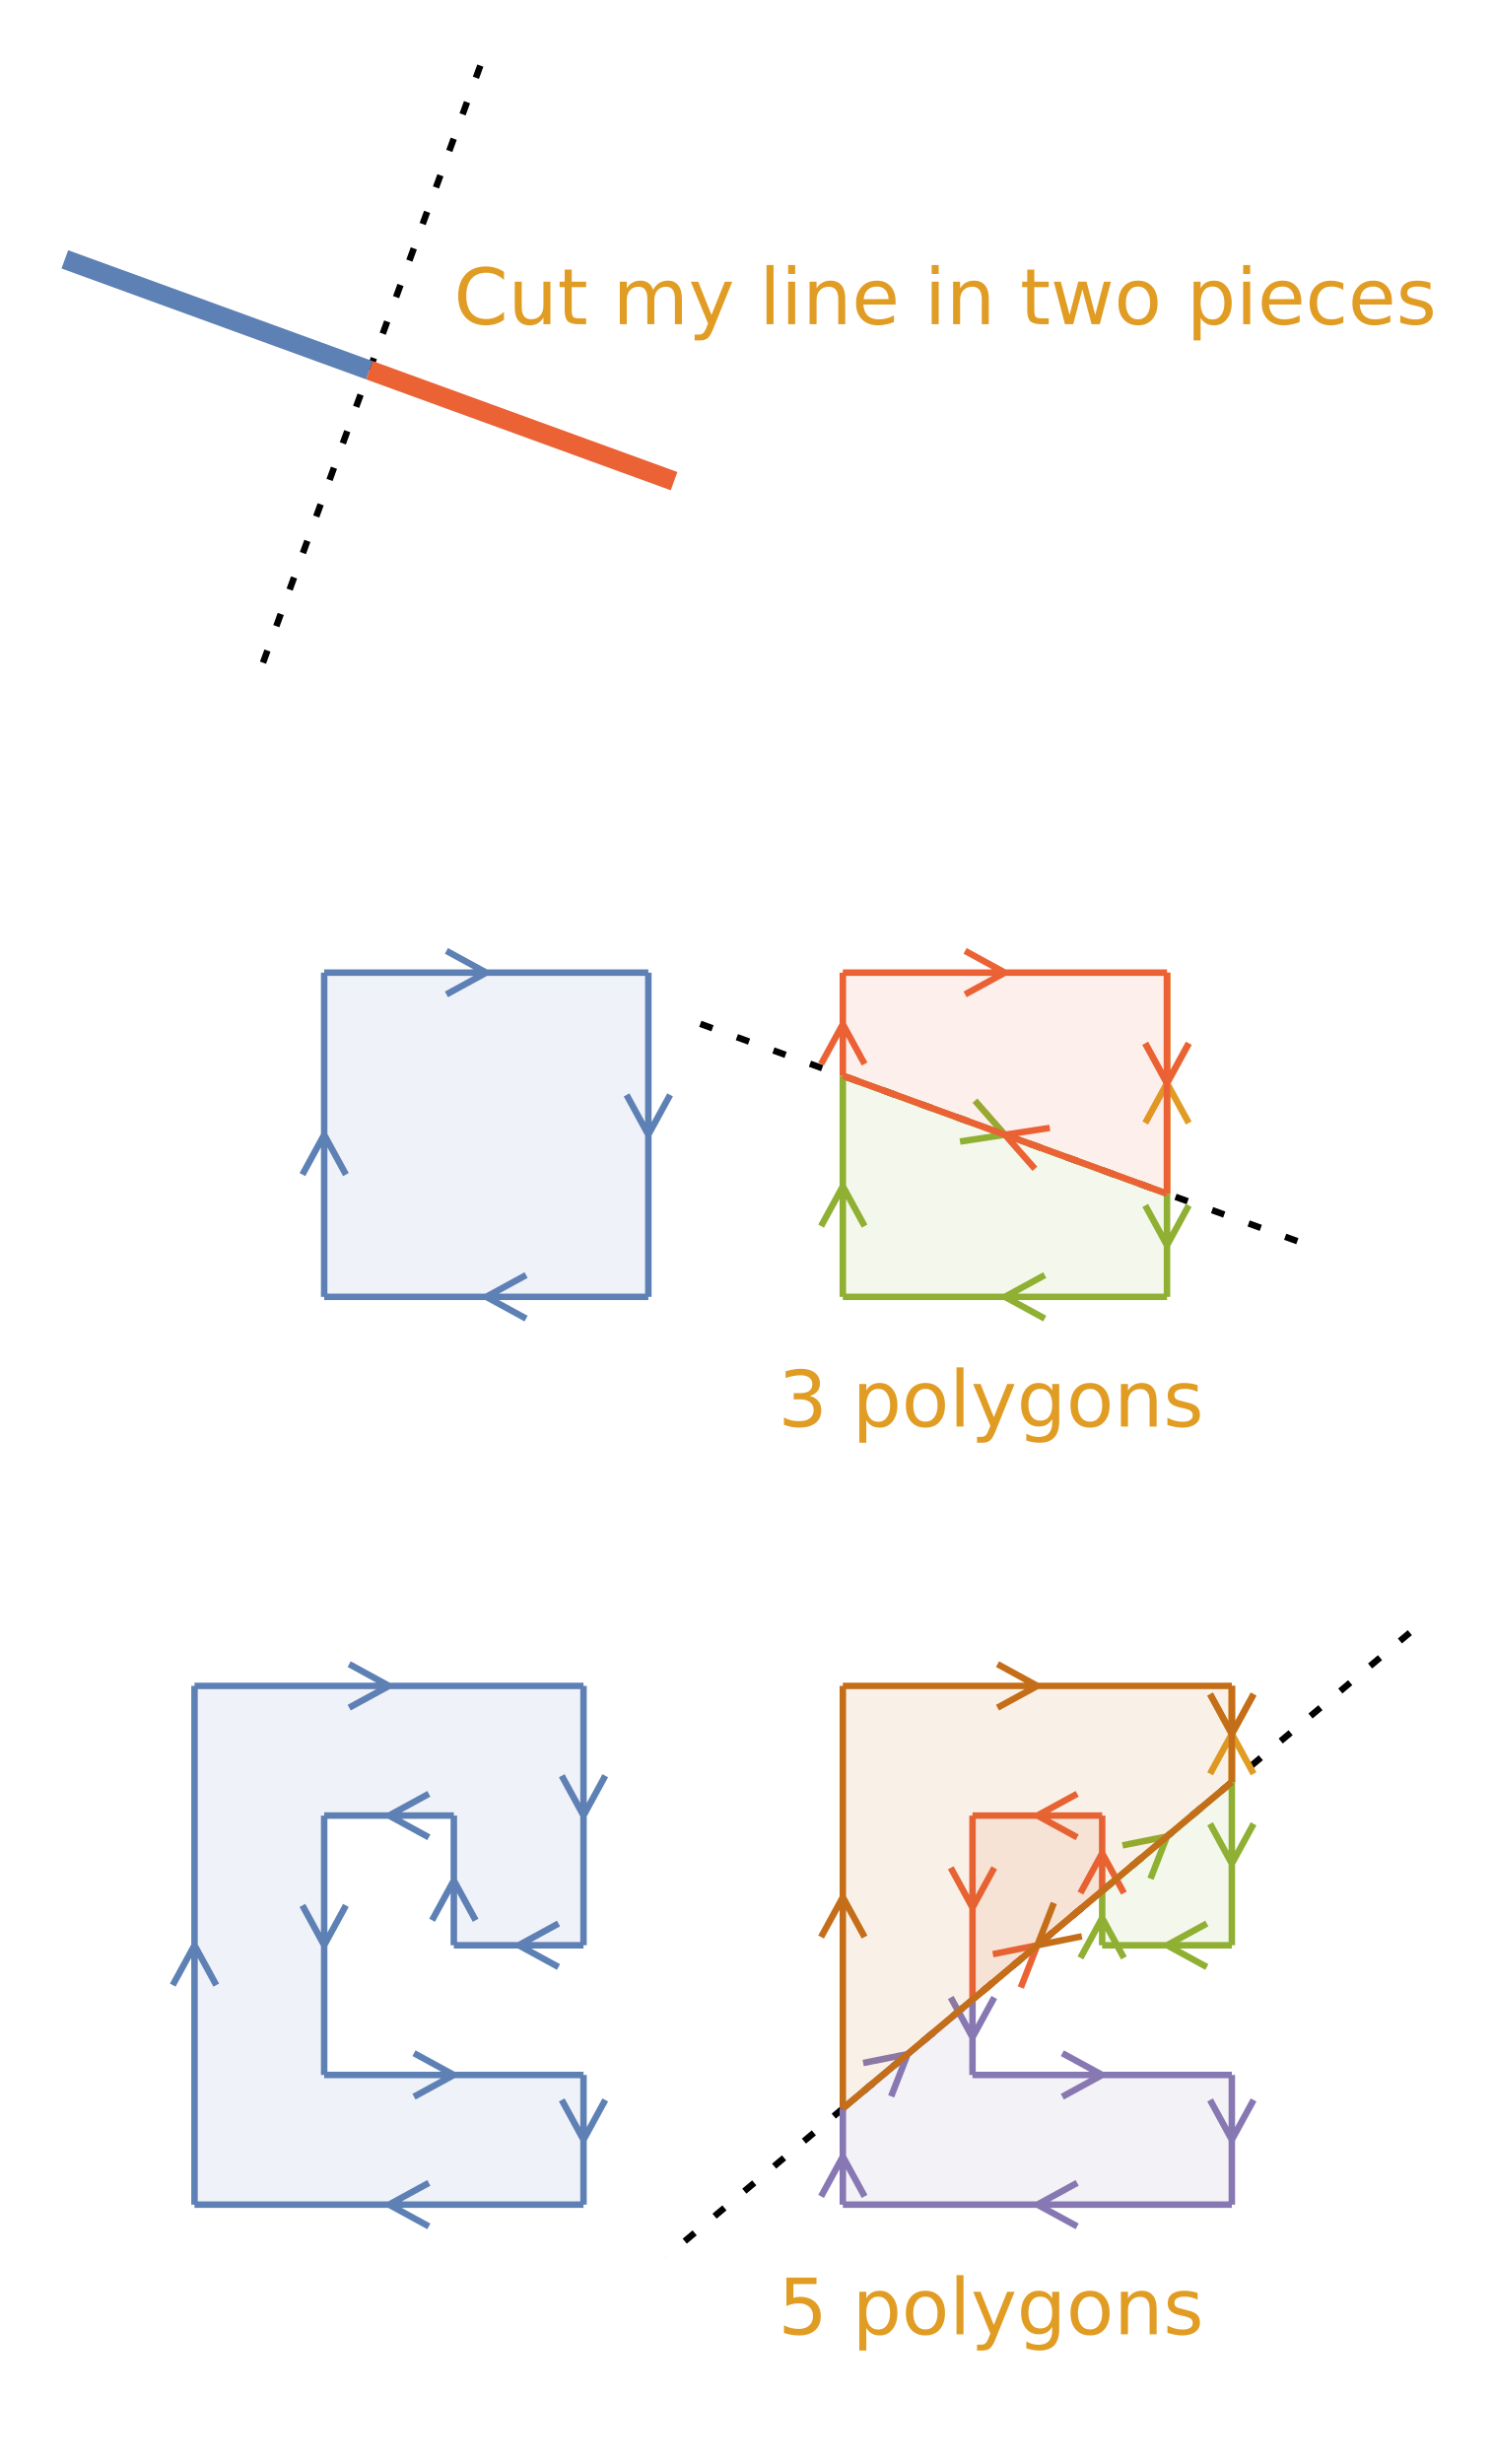
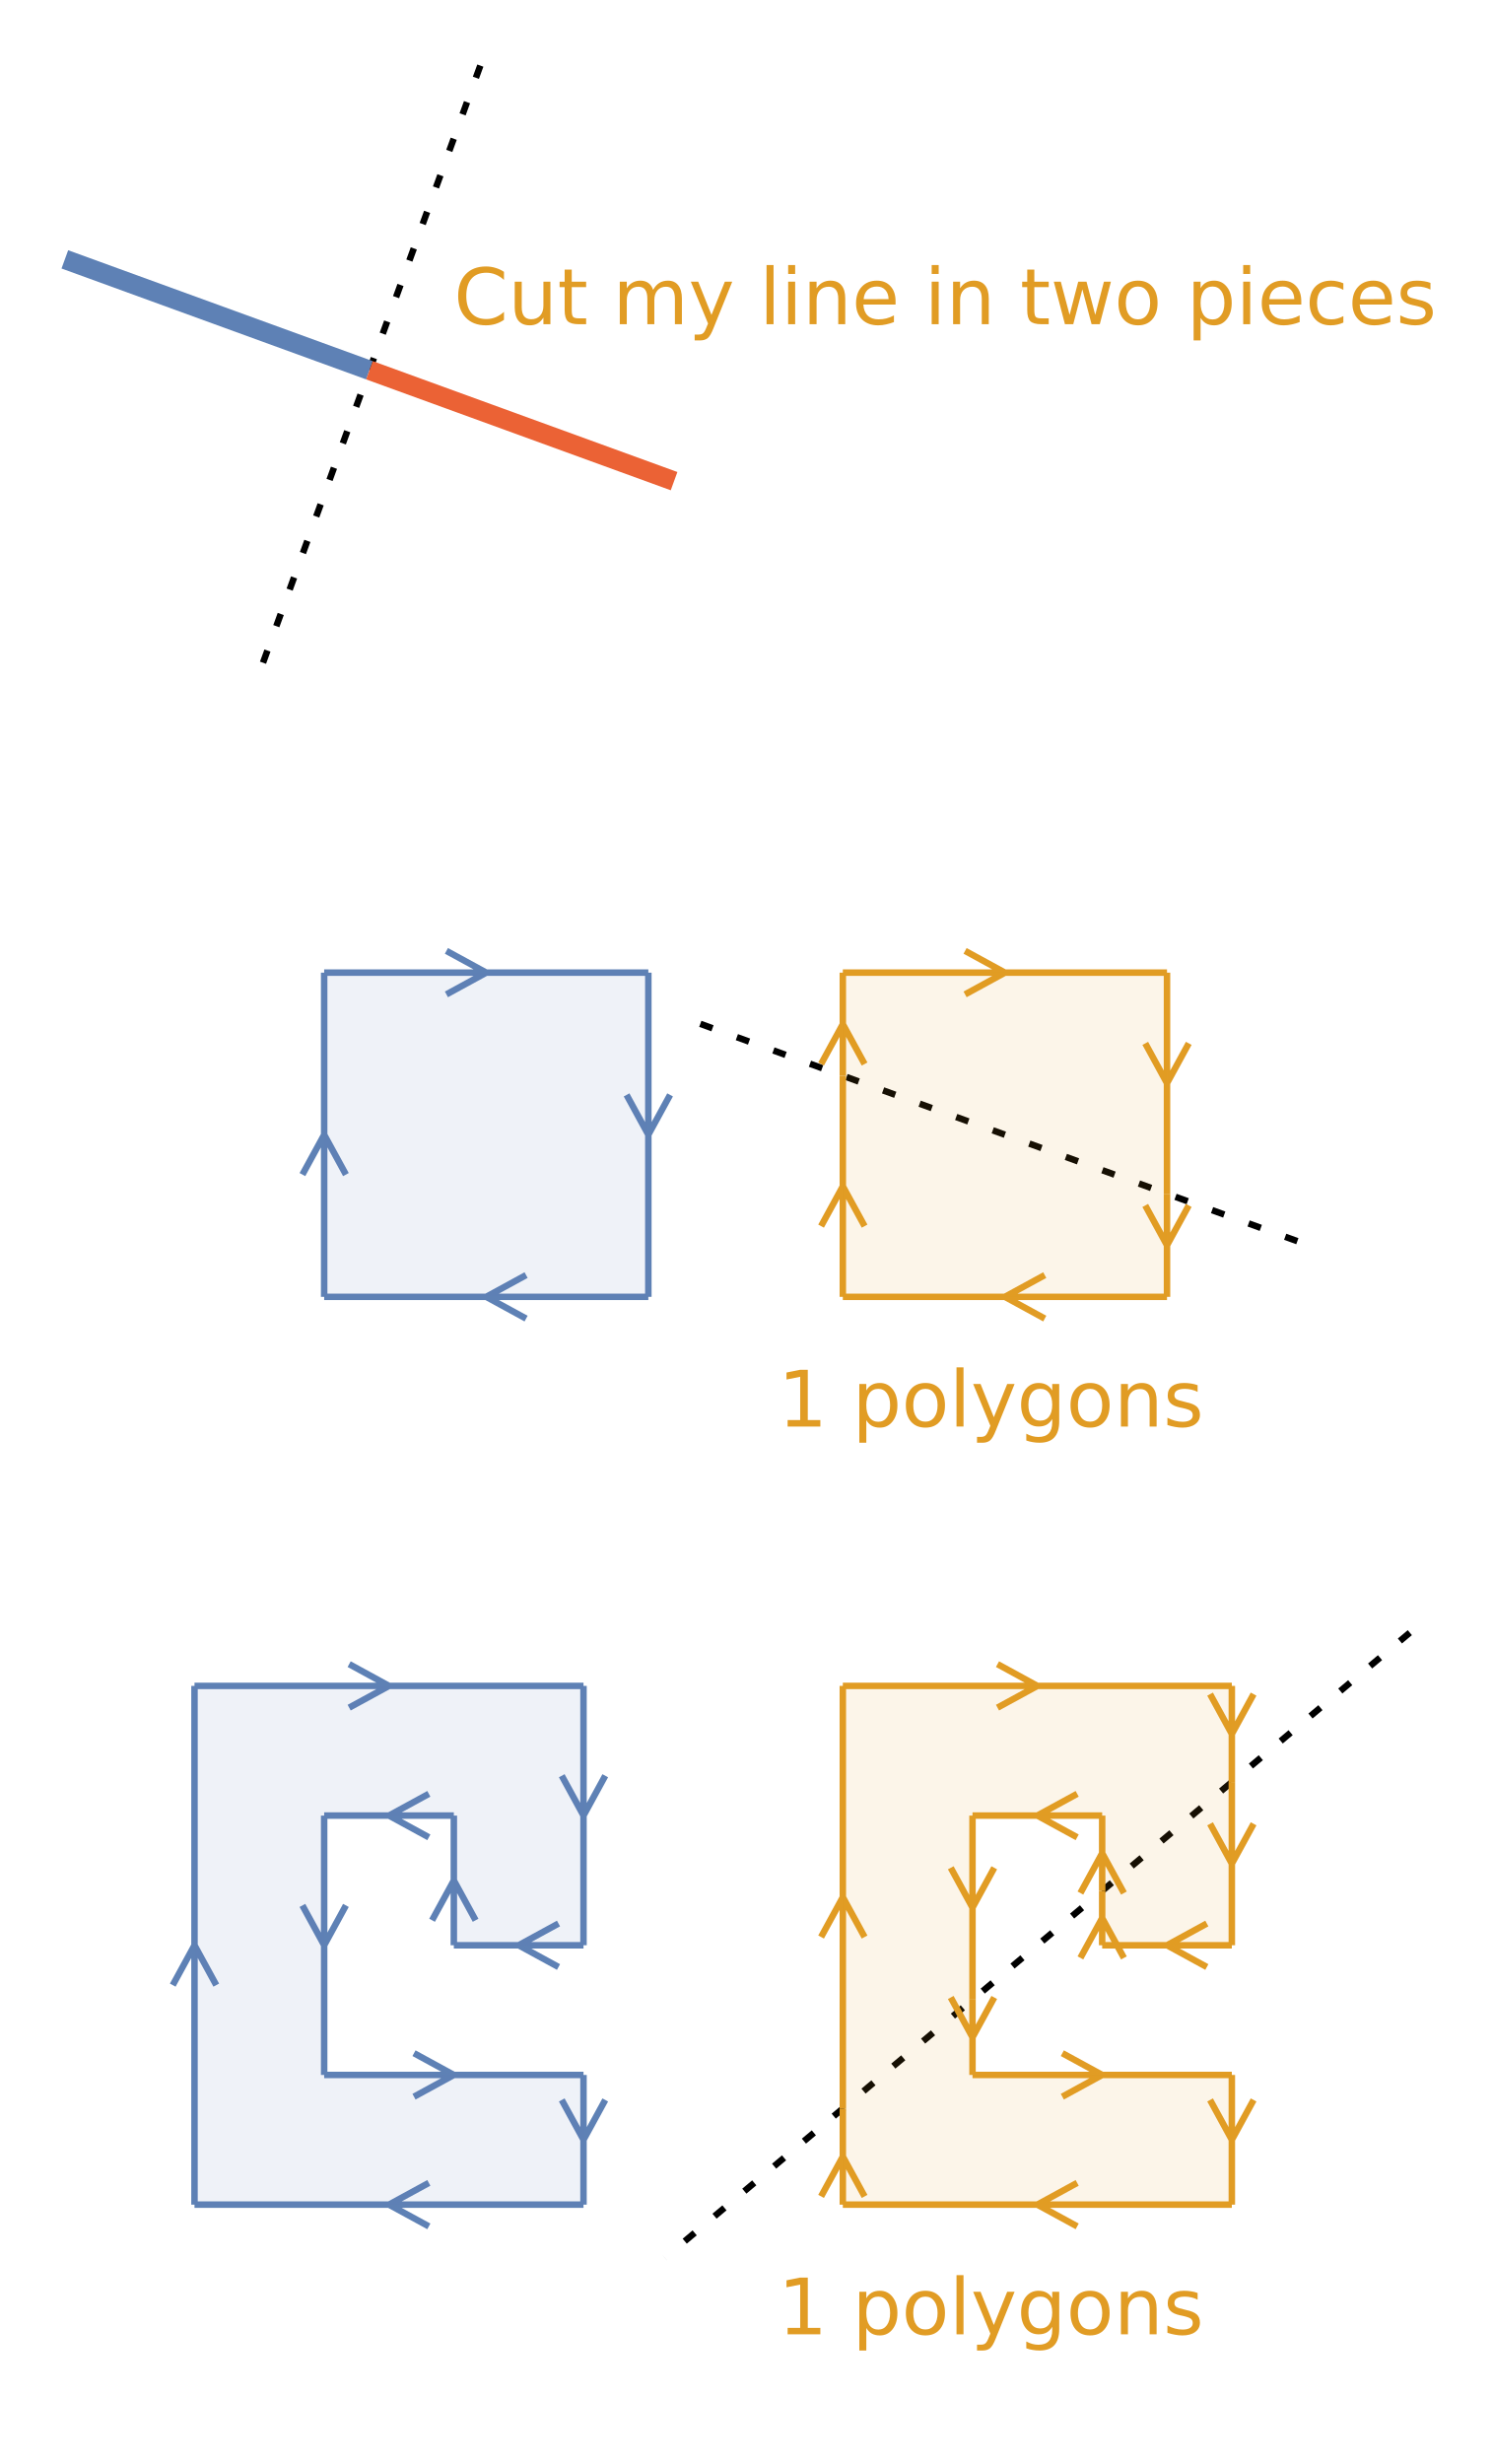
<svg xmlns="http://www.w3.org/2000/svg" xmlns:xlink="http://www.w3.org/1999/xlink" width="230pt" height="380pt" viewBox="0 0 230 380" version="1.1">
  <defs>
    <g>
      <symbol overflow="visible" id="glyph0-0">
        <path style="stroke:none;" d="M 0.594 2.125 L 0.594 -8.469 L 6.594 -8.469 L 6.594 2.125 Z M 1.266 1.453 L 5.938 1.453 L 5.938 -7.781 L 1.266 -7.781 Z M 1.266 1.453 " />
      </symbol>
      <symbol overflow="visible" id="glyph0-1">
        <path style="stroke:none;" d="M 7.734 -8.078 L 7.734 -6.828 C 7.328 -7.203 6.898 -7.477 6.453 -7.656 C 6.004 -7.844 5.523 -7.938 5.016 -7.938 C 4.016 -7.938 3.25 -7.629 2.719 -7.016 C 2.188 -6.398 1.922 -5.516 1.922 -4.359 C 1.922 -3.211 2.188 -2.332 2.719 -1.719 C 3.25 -1.102 4.016 -0.797 5.016 -0.797 C 5.523 -0.797 6.004 -0.891 6.453 -1.078 C 6.898 -1.266 7.328 -1.539 7.734 -1.906 L 7.734 -0.672 C 7.316 -0.391 6.875 -0.176 6.406 -0.031 C 5.945 0.102 5.461 0.172 4.953 0.172 C 3.617 0.172 2.57 -0.234 1.812 -1.047 C 1.051 -1.859 0.672 -2.961 0.672 -4.359 C 0.672 -5.766 1.051 -6.875 1.812 -7.688 C 2.57 -8.5 3.617 -8.906 4.953 -8.906 C 5.473 -8.906 5.961 -8.832 6.422 -8.688 C 6.891 -8.551 7.328 -8.348 7.734 -8.078 Z M 7.734 -8.078 " />
      </symbol>
      <symbol overflow="visible" id="glyph0-2">
        <path style="stroke:none;" d="M 1.016 -2.594 L 1.016 -6.562 L 2.094 -6.562 L 2.094 -2.625 C 2.094 -2.008 2.211 -1.547 2.453 -1.234 C 2.703 -0.922 3.066 -0.766 3.547 -0.766 C 4.129 -0.766 4.586 -0.945 4.922 -1.312 C 5.266 -1.688 5.438 -2.195 5.438 -2.844 L 5.438 -6.562 L 6.516 -6.562 L 6.516 0 L 5.438 0 L 5.438 -1.016 C 5.176 -0.609 4.875 -0.305 4.531 -0.109 C 4.188 0.078 3.785 0.172 3.328 0.172 C 2.566 0.172 1.988 -0.062 1.594 -0.531 C 1.207 -1 1.016 -1.688 1.016 -2.594 Z M 3.734 -6.719 Z M 3.734 -6.719 " />
      </symbol>
      <symbol overflow="visible" id="glyph0-3">
        <path style="stroke:none;" d="M 2.203 -8.422 L 2.203 -6.562 L 4.422 -6.562 L 4.422 -5.719 L 2.203 -5.719 L 2.203 -2.156 C 2.203 -1.625 2.273 -1.281 2.422 -1.125 C 2.566 -0.977 2.863 -0.906 3.312 -0.906 L 4.422 -0.906 L 4.422 0 L 3.312 0 C 2.477 0 1.898 -0.156 1.578 -0.469 C 1.266 -0.781 1.109 -1.344 1.109 -2.156 L 1.109 -5.719 L 0.328 -5.719 L 0.328 -6.562 L 1.109 -6.562 L 1.109 -8.422 Z M 2.203 -8.422 " />
      </symbol>
      <symbol overflow="visible" id="glyph0-4">
        <path style="stroke:none;" d="" />
      </symbol>
      <symbol overflow="visible" id="glyph0-5">
        <path style="stroke:none;" d="M 6.234 -5.297 C 6.504 -5.785 6.828 -6.145 7.203 -6.375 C 7.578 -6.602 8.02 -6.719 8.531 -6.719 C 9.219 -6.719 9.742 -6.477 10.109 -6 C 10.484 -5.52 10.672 -4.844 10.672 -3.969 L 10.672 0 L 9.594 0 L 9.594 -3.922 C 9.594 -4.555 9.477 -5.023 9.25 -5.328 C 9.031 -5.629 8.691 -5.781 8.234 -5.781 C 7.672 -5.781 7.227 -5.594 6.906 -5.219 C 6.582 -4.852 6.422 -4.348 6.422 -3.703 L 6.422 0 L 5.344 0 L 5.344 -3.922 C 5.344 -4.555 5.227 -5.023 5 -5.328 C 4.781 -5.629 4.438 -5.781 3.969 -5.781 C 3.414 -5.781 2.977 -5.594 2.656 -5.219 C 2.332 -4.852 2.172 -4.348 2.172 -3.703 L 2.172 0 L 1.094 0 L 1.094 -6.562 L 2.172 -6.562 L 2.172 -5.547 C 2.422 -5.941 2.719 -6.234 3.062 -6.422 C 3.406 -6.617 3.812 -6.719 4.281 -6.719 C 4.758 -6.719 5.164 -6.598 5.5 -6.359 C 5.832 -6.117 6.078 -5.766 6.234 -5.297 Z M 6.234 -5.297 " />
      </symbol>
      <symbol overflow="visible" id="glyph0-6">
        <path style="stroke:none;" d="M 3.859 0.609 C 3.555 1.391 3.258 1.898 2.969 2.141 C 2.676 2.379 2.289 2.5 1.812 2.5 L 0.953 2.5 L 0.953 1.594 L 1.578 1.594 C 1.879 1.594 2.109 1.52 2.266 1.375 C 2.43 1.238 2.613 0.91 2.812 0.391 L 3.016 -0.109 L 0.359 -6.562 L 1.5 -6.562 L 3.547 -1.438 L 5.609 -6.562 L 6.75 -6.562 Z M 3.859 0.609 " />
      </symbol>
      <symbol overflow="visible" id="glyph0-7">
        <path style="stroke:none;" d="M 1.125 -9.125 L 2.203 -9.125 L 2.203 0 L 1.125 0 Z M 1.125 -9.125 " />
      </symbol>
      <symbol overflow="visible" id="glyph0-8">
        <path style="stroke:none;" d="M 1.125 -6.562 L 2.203 -6.562 L 2.203 0 L 1.125 0 Z M 1.125 -9.125 L 2.203 -9.125 L 2.203 -7.75 L 1.125 -7.75 Z M 1.125 -9.125 " />
      </symbol>
      <symbol overflow="visible" id="glyph0-9">
        <path style="stroke:none;" d="M 6.594 -3.969 L 6.594 0 L 5.516 0 L 5.516 -3.922 C 5.516 -4.547 5.391 -5.008 5.141 -5.312 C 4.898 -5.625 4.539 -5.781 4.062 -5.781 C 3.477 -5.781 3.016 -5.594 2.672 -5.219 C 2.336 -4.852 2.172 -4.348 2.172 -3.703 L 2.172 0 L 1.094 0 L 1.094 -6.562 L 2.172 -6.562 L 2.172 -5.547 C 2.43 -5.941 2.734 -6.234 3.078 -6.422 C 3.43 -6.617 3.836 -6.719 4.297 -6.719 C 5.047 -6.719 5.613 -6.484 6 -6.016 C 6.395 -5.555 6.594 -4.875 6.594 -3.969 Z M 6.594 -3.969 " />
      </symbol>
      <symbol overflow="visible" id="glyph0-10">
        <path style="stroke:none;" d="M 6.75 -3.547 L 6.75 -3.031 L 1.781 -3.031 C 1.832 -2.281 2.055 -1.711 2.453 -1.328 C 2.859 -0.941 3.414 -0.75 4.125 -0.75 C 4.539 -0.75 4.941 -0.797 5.328 -0.891 C 5.723 -0.992 6.113 -1.148 6.5 -1.359 L 6.5 -0.328 C 6.102 -0.172 5.703 -0.051 5.297 0.031 C 4.891 0.125 4.477 0.172 4.062 0.172 C 3.02 0.172 2.191 -0.129 1.578 -0.734 C 0.961 -1.348 0.656 -2.176 0.656 -3.219 C 0.656 -4.289 0.945 -5.141 1.531 -5.766 C 2.113 -6.398 2.895 -6.719 3.875 -6.719 C 4.758 -6.719 5.457 -6.43 5.969 -5.859 C 6.488 -5.297 6.75 -4.523 6.75 -3.547 Z M 5.672 -3.875 C 5.66 -4.457 5.492 -4.926 5.172 -5.281 C 4.848 -5.633 4.422 -5.812 3.891 -5.812 C 3.285 -5.812 2.801 -5.641 2.438 -5.297 C 2.082 -4.953 1.879 -4.473 1.828 -3.859 Z M 5.672 -3.875 " />
      </symbol>
      <symbol overflow="visible" id="glyph0-11">
        <path style="stroke:none;" d="M 0.5 -6.562 L 1.578 -6.562 L 2.938 -1.438 L 4.266 -6.562 L 5.547 -6.562 L 6.891 -1.438 L 8.234 -6.562 L 9.312 -6.562 L 7.594 0 L 6.328 0 L 4.906 -5.375 L 3.5 0 L 2.219 0 Z M 0.5 -6.562 " />
      </symbol>
      <symbol overflow="visible" id="glyph0-12">
        <path style="stroke:none;" d="M 3.672 -5.812 C 3.098 -5.812 2.641 -5.582 2.297 -5.125 C 1.961 -4.676 1.797 -4.062 1.797 -3.281 C 1.797 -2.488 1.961 -1.867 2.297 -1.422 C 2.629 -0.973 3.086 -0.75 3.672 -0.75 C 4.242 -0.75 4.695 -0.973 5.031 -1.422 C 5.375 -1.879 5.547 -2.5 5.547 -3.281 C 5.547 -4.051 5.375 -4.664 5.031 -5.125 C 4.695 -5.582 4.242 -5.812 3.672 -5.812 Z M 3.672 -6.719 C 4.609 -6.719 5.344 -6.41 5.875 -5.797 C 6.414 -5.191 6.688 -4.352 6.688 -3.281 C 6.688 -2.207 6.414 -1.363 5.875 -0.75 C 5.344 -0.133 4.609 0.172 3.672 0.172 C 2.734 0.172 1.992 -0.133 1.453 -0.75 C 0.922 -1.363 0.656 -2.207 0.656 -3.281 C 0.656 -4.352 0.922 -5.191 1.453 -5.797 C 1.992 -6.41 2.734 -6.719 3.672 -6.719 Z M 3.672 -6.719 " />
      </symbol>
      <symbol overflow="visible" id="glyph0-13">
        <path style="stroke:none;" d="M 2.172 -0.984 L 2.172 2.5 L 1.094 2.5 L 1.094 -6.562 L 2.172 -6.562 L 2.172 -5.562 C 2.398 -5.957 2.688 -6.25 3.031 -6.438 C 3.375 -6.625 3.785 -6.719 4.266 -6.719 C 5.066 -6.719 5.719 -6.398 6.219 -5.766 C 6.719 -5.141 6.969 -4.312 6.969 -3.281 C 6.969 -2.25 6.719 -1.414 6.219 -0.781 C 5.719 -0.145 5.066 0.172 4.266 0.172 C 3.785 0.172 3.375 0.078 3.031 -0.109 C 2.688 -0.305 2.398 -0.598 2.172 -0.984 Z M 5.844 -3.281 C 5.844 -4.07 5.676 -4.691 5.344 -5.141 C 5.02 -5.586 4.578 -5.812 4.016 -5.812 C 3.441 -5.812 2.988 -5.586 2.656 -5.141 C 2.332 -4.691 2.172 -4.07 2.172 -3.281 C 2.172 -2.488 2.332 -1.863 2.656 -1.406 C 2.988 -0.957 3.441 -0.734 4.016 -0.734 C 4.578 -0.734 5.02 -0.957 5.344 -1.406 C 5.676 -1.863 5.844 -2.488 5.844 -3.281 Z M 5.844 -3.281 " />
      </symbol>
      <symbol overflow="visible" id="glyph0-14">
        <path style="stroke:none;" d="M 5.859 -6.312 L 5.859 -5.297 C 5.547 -5.473 5.238 -5.602 4.938 -5.688 C 4.633 -5.77 4.328 -5.812 4.016 -5.812 C 3.305 -5.812 2.758 -5.586 2.375 -5.141 C 1.988 -4.703 1.797 -4.082 1.797 -3.281 C 1.797 -2.477 1.988 -1.852 2.375 -1.406 C 2.758 -0.969 3.305 -0.75 4.016 -0.75 C 4.328 -0.75 4.633 -0.789 4.938 -0.875 C 5.238 -0.957 5.547 -1.082 5.859 -1.25 L 5.859 -0.25 C 5.555 -0.113 5.242 -0.008 4.922 0.062 C 4.598 0.133 4.254 0.172 3.891 0.172 C 2.898 0.172 2.113 -0.133 1.531 -0.75 C 0.945 -1.375 0.656 -2.219 0.656 -3.281 C 0.656 -4.344 0.945 -5.18 1.531 -5.797 C 2.125 -6.41 2.938 -6.719 3.969 -6.719 C 4.289 -6.719 4.609 -6.68 4.922 -6.609 C 5.242 -6.547 5.555 -6.445 5.859 -6.312 Z M 5.859 -6.312 " />
      </symbol>
      <symbol overflow="visible" id="glyph0-15">
        <path style="stroke:none;" d="M 5.312 -6.375 L 5.312 -5.344 C 5.008 -5.5 4.691 -5.613 4.359 -5.688 C 4.035 -5.77 3.695 -5.812 3.344 -5.812 C 2.812 -5.812 2.41 -5.727 2.141 -5.562 C 1.867 -5.406 1.734 -5.16 1.734 -4.828 C 1.734 -4.578 1.828 -4.379 2.016 -4.234 C 2.211 -4.098 2.602 -3.969 3.188 -3.844 L 3.547 -3.75 C 4.316 -3.594 4.863 -3.363 5.188 -3.062 C 5.508 -2.758 5.672 -2.344 5.672 -1.812 C 5.672 -1.195 5.426 -0.711 4.938 -0.359 C 4.457 -0.004 3.797 0.172 2.953 0.172 C 2.598 0.172 2.227 0.133 1.844 0.062 C 1.469 0 1.07 -0.098 0.656 -0.234 L 0.656 -1.359 C 1.051 -1.148 1.441 -0.992 1.828 -0.891 C 2.211 -0.785 2.598 -0.734 2.984 -0.734 C 3.484 -0.734 3.867 -0.816 4.141 -0.984 C 4.422 -1.16 4.562 -1.41 4.562 -1.734 C 4.562 -2.023 4.461 -2.25 4.266 -2.406 C 4.066 -2.562 3.633 -2.711 2.969 -2.859 L 2.594 -2.938 C 1.926 -3.082 1.441 -3.301 1.141 -3.594 C 0.848 -3.883 0.703 -4.281 0.703 -4.781 C 0.703 -5.406 0.922 -5.883 1.359 -6.219 C 1.797 -6.551 2.414 -6.719 3.219 -6.719 C 3.613 -6.719 3.988 -6.688 4.344 -6.625 C 4.695 -6.57 5.02 -6.488 5.312 -6.375 Z M 5.312 -6.375 " />
      </symbol>
      <symbol overflow="visible" id="glyph0-16">
-         <path style="stroke:none;" d="M 4.875 -4.719 C 5.438 -4.594 5.875 -4.336 6.188 -3.953 C 6.508 -3.578 6.672 -3.109 6.672 -2.547 C 6.672 -1.68 6.375 -1.008 5.781 -0.531 C 5.188 -0.062 4.344 0.172 3.25 0.172 C 2.883 0.172 2.504 0.133 2.109 0.062 C 1.723 -0.008 1.328 -0.117 0.922 -0.266 L 0.922 -1.406 C 1.242 -1.219 1.598 -1.07 1.984 -0.969 C 2.379 -0.875 2.789 -0.828 3.219 -0.828 C 3.957 -0.828 4.52 -0.973 4.906 -1.266 C 5.301 -1.555 5.5 -1.984 5.5 -2.547 C 5.5 -3.055 5.316 -3.457 4.953 -3.75 C 4.586 -4.039 4.086 -4.188 3.453 -4.188 L 2.422 -4.188 L 2.422 -5.156 L 3.5 -5.156 C 4.07 -5.156 4.516 -5.27 4.828 -5.5 C 5.141 -5.738 5.297 -6.078 5.297 -6.516 C 5.297 -6.961 5.133 -7.305 4.812 -7.547 C 4.5 -7.785 4.047 -7.906 3.453 -7.906 C 3.117 -7.906 2.766 -7.867 2.391 -7.797 C 2.023 -7.734 1.617 -7.629 1.172 -7.484 L 1.172 -8.531 C 1.629 -8.656 2.051 -8.75 2.438 -8.812 C 2.832 -8.875 3.203 -8.906 3.547 -8.906 C 4.453 -8.906 5.164 -8.703 5.688 -8.297 C 6.207 -7.891 6.469 -7.336 6.469 -6.641 C 6.469 -6.148 6.328 -5.738 6.047 -5.406 C 5.773 -5.07 5.383 -4.844 4.875 -4.719 Z M 4.875 -4.719 " />
+         <path style="stroke:none;" d="M 1.484 -1 L 3.422 -1 L 3.422 -7.672 L 1.312 -7.25 L 1.312 -8.328 L 3.406 -8.75 L 4.594 -8.75 L 4.594 -1 L 6.531 -1 L 6.531 0 L 1.484 0 Z M 1.484 -1 " />
      </symbol>
      <symbol overflow="visible" id="glyph0-17">
        <path style="stroke:none;" d="M 5.453 -3.359 C 5.453 -4.141 5.289 -4.742 4.969 -5.172 C 4.645 -5.598 4.191 -5.812 3.609 -5.812 C 3.035 -5.812 2.586 -5.598 2.266 -5.172 C 1.941 -4.742 1.781 -4.141 1.781 -3.359 C 1.781 -2.578 1.941 -1.973 2.266 -1.547 C 2.586 -1.117 3.035 -0.906 3.609 -0.906 C 4.191 -0.906 4.645 -1.117 4.969 -1.547 C 5.289 -1.973 5.453 -2.578 5.453 -3.359 Z M 6.531 -0.812 C 6.531 0.301 6.281 1.129 5.781 1.672 C 5.289 2.223 4.531 2.5 3.5 2.5 C 3.125 2.5 2.766 2.469 2.422 2.406 C 2.086 2.352 1.766 2.27 1.453 2.156 L 1.453 1.109 C 1.766 1.273 2.078 1.398 2.391 1.484 C 2.703 1.566 3.016 1.609 3.328 1.609 C 4.035 1.609 4.566 1.422 4.922 1.047 C 5.273 0.68 5.453 0.125 5.453 -0.625 L 5.453 -1.156 C 5.223 -0.77 4.938 -0.477 4.594 -0.281 C 4.25 -0.094 3.832 0 3.344 0 C 2.539 0 1.891 -0.305 1.391 -0.922 C 0.898 -1.535 0.656 -2.348 0.656 -3.359 C 0.656 -4.367 0.898 -5.18 1.391 -5.797 C 1.891 -6.41 2.539 -6.719 3.344 -6.719 C 3.832 -6.719 4.25 -6.617 4.594 -6.422 C 4.938 -6.234 5.223 -5.945 5.453 -5.562 L 5.453 -6.562 L 6.531 -6.562 Z M 6.531 -0.812 " />
-       </symbol>
-       <symbol overflow="visible" id="glyph0-18">
-         <path style="stroke:none;" d="M 1.297 -8.75 L 5.938 -8.75 L 5.938 -7.75 L 2.375 -7.75 L 2.375 -5.609 C 2.551 -5.672 2.723 -5.711 2.891 -5.734 C 3.066 -5.766 3.238 -5.781 3.406 -5.781 C 4.383 -5.781 5.16 -5.508 5.734 -4.969 C 6.305 -4.438 6.594 -3.719 6.594 -2.812 C 6.594 -1.863 6.297 -1.129 5.703 -0.609 C 5.117 -0.086 4.297 0.172 3.234 0.172 C 2.859 0.172 2.477 0.141 2.094 0.078 C 1.719 0.016 1.328 -0.078 0.922 -0.203 L 0.922 -1.391 C 1.273 -1.203 1.641 -1.062 2.016 -0.969 C 2.391 -0.875 2.785 -0.828 3.203 -0.828 C 3.879 -0.828 4.414 -1.004 4.812 -1.359 C 5.207 -1.711 5.406 -2.195 5.406 -2.812 C 5.406 -3.414 5.207 -3.895 4.812 -4.25 C 4.414 -4.602 3.879 -4.781 3.203 -4.781 C 2.891 -4.781 2.57 -4.742 2.25 -4.672 C 1.938 -4.609 1.617 -4.504 1.297 -4.359 Z M 1.297 -8.75 " />
      </symbol>
    </g>
  </defs>
  <g id="cut">
    <path style="fill:none;stroke-width:1;stroke-linecap:butt;stroke-linejoin:miter;stroke:rgb(0%,0%,0%);stroke-opacity:1;stroke-dasharray:2,4;stroke-miterlimit:10;" d="M 64.086 -29.883 L 29.883 64.086 " transform="matrix(1,0,0,1,10,40)" />
    <path style="fill:none;stroke-width:3;stroke-linecap:butt;stroke-linejoin:miter;stroke:rgb(36.842%,50.678%,70.98%);stroke-opacity:1;stroke-miterlimit:10;" d="M 0 0 L 46.984 17.102 " transform="matrix(1,0,0,1,10,40)" />
    <path style="fill:none;stroke-width:3;stroke-linecap:butt;stroke-linejoin:miter;stroke:rgb(92.253%,38.563%,20.918%);stroke-opacity:1;stroke-miterlimit:10;" d="M 46.984 17.102 L 93.969 34.203 " transform="matrix(1,0,0,1,10,40)" />
    <g style="fill:rgb(88.072%,61.104%,14.205%);fill-opacity:1;">
      <use xlink:href="#glyph0-1" x="70" y="50" />
      <use xlink:href="#glyph0-2" x="78.379" y="50" />
      <use xlink:href="#glyph0-3" x="85.984" y="50" />
      <use xlink:href="#glyph0-4" x="90.689" y="50" />
      <use xlink:href="#glyph0-5" x="94.504" y="50" />
      <use xlink:href="#glyph0-6" x="106.193" y="50" />
      <use xlink:href="#glyph0-4" x="113.295" y="50" />
      <use xlink:href="#glyph0-7" x="117.109" y="50" />
      <use xlink:href="#glyph0-8" x="120.443" y="50" />
      <use xlink:href="#glyph0-9" x="123.777" y="50" />
      <use xlink:href="#glyph0-10" x="131.383" y="50" />
      <use xlink:href="#glyph0-4" x="138.766" y="50" />
      <use xlink:href="#glyph0-8" x="142.58" y="50" />
      <use xlink:href="#glyph0-9" x="145.914" y="50" />
      <use xlink:href="#glyph0-4" x="153.52" y="50" />
      <use xlink:href="#glyph0-3" x="157.334" y="50" />
      <use xlink:href="#glyph0-11" x="162.039" y="50" />
      <use xlink:href="#glyph0-12" x="171.854" y="50" />
      <use xlink:href="#glyph0-4" x="179.195" y="50" />
      <use xlink:href="#glyph0-13" x="183.01" y="50" />
      <use xlink:href="#glyph0-8" x="190.627" y="50" />
      <use xlink:href="#glyph0-10" x="193.961" y="50" />
      <use xlink:href="#glyph0-14" x="201.344" y="50" />
      <use xlink:href="#glyph0-10" x="207.941" y="50" />
      <use xlink:href="#glyph0-15" x="215.324" y="50" />
    </g>
    <path style="fill:none;stroke-width:1;stroke-linecap:butt;stroke-linejoin:miter;stroke:rgb(0%,0%,0%);stroke-opacity:1;stroke-dasharray:2,4;stroke-miterlimit:10;" d="M -21.984 7.898 L 71.984 42.102 " transform="matrix(1,0,0,1,130,150)" />
    <path style="fill:none;stroke-width:1;stroke-linecap:butt;stroke-linejoin:miter;stroke:rgb(36.842%,50.678%,70.98%);stroke-opacity:1;stroke-miterlimit:10;" d="M -80 0 L -30 0 M -55 0 L -61.145 3.355 M -55 0 L -61.145 -3.355 " transform="matrix(1,0,0,1,130,150)" />
    <path style="fill:none;stroke-width:1;stroke-linecap:butt;stroke-linejoin:miter;stroke:rgb(36.842%,50.678%,70.98%);stroke-opacity:1;stroke-miterlimit:10;" d="M -30 0 L -30 50 M -30 25 L -33.355 18.855 M -30 25 L -26.645 18.855 " transform="matrix(1,0,0,1,130,150)" />
    <path style="fill:none;stroke-width:1;stroke-linecap:butt;stroke-linejoin:miter;stroke:rgb(36.842%,50.678%,70.98%);stroke-opacity:1;stroke-miterlimit:10;" d="M -30 50 L -80 50 M -55 50 L -48.855 46.645 M -55 50 L -48.855 53.355 " transform="matrix(1,0,0,1,130,150)" />
    <path style="fill:none;stroke-width:1;stroke-linecap:butt;stroke-linejoin:miter;stroke:rgb(36.842%,50.678%,70.98%);stroke-opacity:1;stroke-miterlimit:10;" d="M -80 50 L -80 0 M -80 25 L -76.645 31.145 M -80 25 L -83.355 31.145 " transform="matrix(1,0,0,1,130,150)" />
    <path style=" stroke:none;fill-rule:nonzero;fill:rgb(36.842%,50.678%,70.98%);fill-opacity:0.1;" d="M 50 150 L 100 150 L 100 200 L 50 200 Z M 50 150 " />
+     <path style="fill:none;stroke-width:1;stroke-linecap:butt;stroke-linejoin:miter;stroke:rgb(88.072%,61.104%,14.205%);stroke-opacity:1;stroke-miterlimit:10;" d="M 0 0 L 50 0 M 25 0 L 18.855 3.355 M 25 0 L 18.855 -3.355 " transform="matrix(1,0,0,1,130,150)" />
    <path style="fill:none;stroke-width:1;stroke-linecap:butt;stroke-linejoin:miter;stroke:rgb(88.072%,61.104%,14.205%);stroke-opacity:1;stroke-miterlimit:10;" d="M 50 0 L 50 34.098 M 50 17.051 L 46.645 10.906 M 50 17.051 L 53.355 10.906 " transform="matrix(1,0,0,1,130,150)" />
-     <path style="fill:none;stroke-width:1;stroke-linecap:butt;stroke-linejoin:miter;stroke:rgb(88.072%,61.104%,14.205%);stroke-opacity:1;stroke-miterlimit:10;" d="M 50 34.098 L 50 0 M 50 17.051 L 53.355 23.191 M 50 17.051 L 46.645 23.191 " transform="matrix(1,0,0,1,130,150)" />
-     <path style="fill:none;stroke-width:1;stroke-linecap:butt;stroke-linejoin:miter;stroke:rgb(56.018%,69.157%,19.488%);stroke-opacity:1;stroke-miterlimit:10;" d="M 50 34.098 L 50 50 M 50 42.051 L 46.645 35.906 M 50 42.051 L 53.355 35.906 " transform="matrix(1,0,0,1,130,150)" />
-     <path style="fill:none;stroke-width:1;stroke-linecap:butt;stroke-linejoin:miter;stroke:rgb(56.018%,69.157%,19.488%);stroke-opacity:1;stroke-miterlimit:10;" d="M 50 50 L 0 50 M 25 50 L 31.145 46.645 M 25 50 L 31.145 53.355 " transform="matrix(1,0,0,1,130,150)" />
-     <path style="fill:none;stroke-width:1;stroke-linecap:butt;stroke-linejoin:miter;stroke:rgb(56.018%,69.157%,19.488%);stroke-opacity:1;stroke-miterlimit:10;" d="M 0 50 L 0 15.902 M 0 32.949 L 3.355 39.094 M 0 32.949 L -3.355 39.094 " transform="matrix(1,0,0,1,130,150)" />
-     <path style="fill:none;stroke-width:1;stroke-linecap:butt;stroke-linejoin:miter;stroke:rgb(56.018%,69.157%,19.488%);stroke-opacity:1;stroke-miterlimit:10;" d="M 0 15.902 L 50 34.098 M 25 25 L 18.078 26.051 M 25 25 L 20.375 19.746 " transform="matrix(1,0,0,1,130,150)" />
-     <path style=" stroke:none;fill-rule:nonzero;fill:rgb(56.018%,69.157%,19.488%);fill-opacity:0.1;" d="M 180 184.098 L 180 200 L 130 200 L 130 165.902 Z M 180 184.098 " />
-     <path style="fill:none;stroke-width:1;stroke-linecap:butt;stroke-linejoin:miter;stroke:rgb(92.253%,38.563%,20.918%);stroke-opacity:1;stroke-miterlimit:10;" d="M 0 15.902 L 0 0 M 0 7.949 L 3.355 14.094 M 0 7.949 L -3.355 14.094 " transform="matrix(1,0,0,1,130,150)" />
-     <path style="fill:none;stroke-width:1;stroke-linecap:butt;stroke-linejoin:miter;stroke:rgb(92.253%,38.563%,20.918%);stroke-opacity:1;stroke-miterlimit:10;" d="M 0 0 L 50 0 M 25 0 L 18.855 3.355 M 25 0 L 18.855 -3.355 " transform="matrix(1,0,0,1,130,150)" />
-     <path style="fill:none;stroke-width:1;stroke-linecap:butt;stroke-linejoin:miter;stroke:rgb(92.253%,38.563%,20.918%);stroke-opacity:1;stroke-miterlimit:10;" d="M 50 0 L 50 34.098 M 50 17.051 L 46.645 10.906 M 50 17.051 L 53.355 10.906 " transform="matrix(1,0,0,1,130,150)" />
-     <path style="fill:none;stroke-width:1;stroke-linecap:butt;stroke-linejoin:miter;stroke:rgb(92.253%,38.563%,20.918%);stroke-opacity:1;stroke-miterlimit:10;" d="M 50 34.098 L 0 15.902 M 25 25 L 31.922 23.949 M 25 25 L 29.625 30.254 " transform="matrix(1,0,0,1,130,150)" />
-     <path style=" stroke:none;fill-rule:nonzero;fill:rgb(92.253%,38.563%,20.918%);fill-opacity:0.1;" d="M 130 165.902 L 130 150 L 180 150 L 180 184.098 Z M 130 165.902 " />
+     <path style="fill:none;stroke-width:1;stroke-linecap:butt;stroke-linejoin:miter;stroke:rgb(88.072%,61.104%,14.205%);stroke-opacity:1;stroke-miterlimit:10;" d="M 50 34.098 L 50 50 M 50 42.051 L 46.645 35.906 M 50 42.051 L 53.355 35.906 " transform="matrix(1,0,0,1,130,150)" />
+     <path style="fill:none;stroke-width:1;stroke-linecap:butt;stroke-linejoin:miter;stroke:rgb(88.072%,61.104%,14.205%);stroke-opacity:1;stroke-miterlimit:10;" d="M 50 50 L 0 50 M 25 50 L 31.145 46.645 M 25 50 L 31.145 53.355 " transform="matrix(1,0,0,1,130,150)" />
+     <path style="fill:none;stroke-width:1;stroke-linecap:butt;stroke-linejoin:miter;stroke:rgb(88.072%,61.104%,14.205%);stroke-opacity:1;stroke-miterlimit:10;" d="M 0 50 L 0 15.902 M 0 32.949 L 3.355 39.094 M 0 32.949 L -3.355 39.094 " transform="matrix(1,0,0,1,130,150)" />
+     <path style="fill:none;stroke-width:1;stroke-linecap:butt;stroke-linejoin:miter;stroke:rgb(88.072%,61.104%,14.205%);stroke-opacity:1;stroke-miterlimit:10;" d="M 0 15.902 L 0 0 M 0 7.949 L 3.355 14.094 M 0 7.949 L -3.355 14.094 " transform="matrix(1,0,0,1,130,150)" />
+     <path style=" stroke:none;fill-rule:nonzero;fill:rgb(88.072%,61.104%,14.205%);fill-opacity:0.1;" d="M 130 150 L 180 150 L 180 200 L 130 200 Z M 130 150 " />
    <g style="fill:rgb(88.072%,61.104%,14.205%);fill-opacity:1;">
      <use xlink:href="#glyph0-16" x="120" y="220" />
      <use xlink:href="#glyph0-4" x="127.635" y="220" />
      <use xlink:href="#glyph0-13" x="131.449" y="220" />
      <use xlink:href="#glyph0-12" x="139.066" y="220" />
      <use xlink:href="#glyph0-7" x="146.408" y="220" />
      <use xlink:href="#glyph0-6" x="149.742" y="220" />
      <use xlink:href="#glyph0-17" x="156.844" y="220" />
      <use xlink:href="#glyph0-12" x="164.461" y="220" />
      <use xlink:href="#glyph0-9" x="171.803" y="220" />
      <use xlink:href="#glyph0-15" x="179.408" y="220" />
    </g>
    <path style="fill:none;stroke-width:1;stroke-linecap:butt;stroke-linejoin:miter;stroke:rgb(0%,0%,0%);stroke-opacity:1;stroke-dasharray:2,4;stroke-miterlimit:10;" d="M 87.453 -8.211 L -27.453 88.211 " transform="matrix(1,0,0,1,130,260)" />
    <path style="fill:none;stroke-width:1;stroke-linecap:butt;stroke-linejoin:miter;stroke:rgb(36.842%,50.678%,70.98%);stroke-opacity:1;stroke-miterlimit:10;" d="M -100 0 L -40 0 M -70 0 L -76.145 3.355 M -70 0 L -76.145 -3.355 " transform="matrix(1,0,0,1,130,260)" />
    <path style="fill:none;stroke-width:1;stroke-linecap:butt;stroke-linejoin:miter;stroke:rgb(36.842%,50.678%,70.98%);stroke-opacity:1;stroke-miterlimit:10;" d="M -40 0 L -40 40 M -40 20 L -43.355 13.855 M -40 20 L -36.645 13.855 " transform="matrix(1,0,0,1,130,260)" />
    <path style="fill:none;stroke-width:1;stroke-linecap:butt;stroke-linejoin:miter;stroke:rgb(36.842%,50.678%,70.98%);stroke-opacity:1;stroke-miterlimit:10;" d="M -40 40 L -60 40 M -50 40 L -43.855 36.645 M -50 40 L -43.855 43.355 " transform="matrix(1,0,0,1,130,260)" />
    <path style="fill:none;stroke-width:1;stroke-linecap:butt;stroke-linejoin:miter;stroke:rgb(36.842%,50.678%,70.98%);stroke-opacity:1;stroke-miterlimit:10;" d="M -60 40 L -60 20 M -60 30 L -56.645 36.145 M -60 30 L -63.355 36.145 " transform="matrix(1,0,0,1,130,260)" />
    <path style="fill:none;stroke-width:1;stroke-linecap:butt;stroke-linejoin:miter;stroke:rgb(36.842%,50.678%,70.98%);stroke-opacity:1;stroke-miterlimit:10;" d="M -60 20 L -80 20 M -70 20 L -63.855 16.645 M -70 20 L -63.855 23.355 " transform="matrix(1,0,0,1,130,260)" />
    <path style="fill:none;stroke-width:1;stroke-linecap:butt;stroke-linejoin:miter;stroke:rgb(36.842%,50.678%,70.98%);stroke-opacity:1;stroke-miterlimit:10;" d="M -80 20 L -80 60 M -80 40 L -83.355 33.855 M -80 40 L -76.645 33.855 " transform="matrix(1,0,0,1,130,260)" />
    <path style="fill:none;stroke-width:1;stroke-linecap:butt;stroke-linejoin:miter;stroke:rgb(36.842%,50.678%,70.98%);stroke-opacity:1;stroke-miterlimit:10;" d="M -80 60 L -40 60 M -60 60 L -66.145 63.355 M -60 60 L -66.145 56.645 " transform="matrix(1,0,0,1,130,260)" />
    <path style="fill:none;stroke-width:1;stroke-linecap:butt;stroke-linejoin:miter;stroke:rgb(36.842%,50.678%,70.98%);stroke-opacity:1;stroke-miterlimit:10;" d="M -40 60 L -40 80 M -40 70 L -43.355 63.855 M -40 70 L -36.645 63.855 " transform="matrix(1,0,0,1,130,260)" />
    <path style="fill:none;stroke-width:1;stroke-linecap:butt;stroke-linejoin:miter;stroke:rgb(36.842%,50.678%,70.98%);stroke-opacity:1;stroke-miterlimit:10;" d="M -40 80 L -100 80 M -70 80 L -63.855 76.645 M -70 80 L -63.855 83.355 " transform="matrix(1,0,0,1,130,260)" />
    <path style="fill:none;stroke-width:1;stroke-linecap:butt;stroke-linejoin:miter;stroke:rgb(36.842%,50.678%,70.98%);stroke-opacity:1;stroke-miterlimit:10;" d="M -100 80 L -100 0 M -100 40 L -96.645 46.145 M -100 40 L -103.355 46.145 " transform="matrix(1,0,0,1,130,260)" />
    <path style=" stroke:none;fill-rule:nonzero;fill:rgb(36.842%,50.678%,70.98%);fill-opacity:0.1;" d="M 30 260 L 90 260 L 90 300 L 70 300 L 70 280 L 50 280 L 50 320 L 90 320 L 90 340 L 30 340 Z M 30 260 " />
+     <path style="fill:none;stroke-width:1;stroke-linecap:butt;stroke-linejoin:miter;stroke:rgb(88.072%,61.104%,14.205%);stroke-opacity:1;stroke-miterlimit:10;" d="M 0 0 L 60 0 M 30 0 L 23.855 3.355 M 30 0 L 23.855 -3.355 " transform="matrix(1,0,0,1,130,260)" />
    <path style="fill:none;stroke-width:1;stroke-linecap:butt;stroke-linejoin:miter;stroke:rgb(88.072%,61.104%,14.205%);stroke-opacity:1;stroke-miterlimit:10;" d="M 60 0 L 60 14.828 M 60 7.414 L 56.645 1.27 M 60 7.414 L 63.355 1.27 " transform="matrix(1,0,0,1,130,260)" />
-     <path style="fill:none;stroke-width:1;stroke-linecap:butt;stroke-linejoin:miter;stroke:rgb(88.072%,61.104%,14.205%);stroke-opacity:1;stroke-miterlimit:10;" d="M 60 14.828 L 60 0 M 60 7.414 L 63.355 13.555 M 60 7.414 L 56.645 13.555 " transform="matrix(1,0,0,1,130,260)" />
-     <path style="fill:none;stroke-width:1;stroke-linecap:butt;stroke-linejoin:miter;stroke:rgb(56.018%,69.157%,19.488%);stroke-opacity:1;stroke-miterlimit:10;" d="M 60 14.828 L 60 40 M 60 27.414 L 56.645 21.27 M 60 27.414 L 63.355 21.27 " transform="matrix(1,0,0,1,130,260)" />
-     <path style="fill:none;stroke-width:1;stroke-linecap:butt;stroke-linejoin:miter;stroke:rgb(56.018%,69.157%,19.488%);stroke-opacity:1;stroke-miterlimit:10;" d="M 60 40 L 40 40 M 50 40 L 56.145 36.645 M 50 40 L 56.145 43.355 " transform="matrix(1,0,0,1,130,260)" />
-     <path style="fill:none;stroke-width:1;stroke-linecap:butt;stroke-linejoin:miter;stroke:rgb(56.018%,69.157%,19.488%);stroke-opacity:1;stroke-miterlimit:10;" d="M 40 40 L 40 31.609 M 40 35.805 L 43.355 41.949 M 40 35.805 L 36.645 41.949 " transform="matrix(1,0,0,1,130,260)" />
-     <path style="fill:none;stroke-width:1;stroke-linecap:butt;stroke-linejoin:miter;stroke:rgb(56.018%,69.157%,19.488%);stroke-opacity:1;stroke-miterlimit:10;" d="M 40 31.609 L 60 14.828 M 50 23.219 L 47.453 29.738 M 50 23.219 L 43.137 24.598 " transform="matrix(1,0,0,1,130,260)" />
-     <path style=" stroke:none;fill-rule:nonzero;fill:rgb(56.018%,69.157%,19.488%);fill-opacity:0.1;" d="M 190 274.828 L 190 300 L 170 300 L 170 291.609 Z M 190 274.828 " />
-     <path style="fill:none;stroke-width:1;stroke-linecap:butt;stroke-linejoin:miter;stroke:rgb(92.253%,38.563%,20.918%);stroke-opacity:1;stroke-miterlimit:10;" d="M 40 31.609 L 40 20 M 40 25.805 L 43.355 31.949 M 40 25.805 L 36.645 31.949 " transform="matrix(1,0,0,1,130,260)" />
-     <path style="fill:none;stroke-width:1;stroke-linecap:butt;stroke-linejoin:miter;stroke:rgb(92.253%,38.563%,20.918%);stroke-opacity:1;stroke-miterlimit:10;" d="M 40 20 L 20 20 M 30 20 L 36.145 16.645 M 30 20 L 36.145 23.355 " transform="matrix(1,0,0,1,130,260)" />
-     <path style="fill:none;stroke-width:1;stroke-linecap:butt;stroke-linejoin:miter;stroke:rgb(92.253%,38.563%,20.918%);stroke-opacity:1;stroke-miterlimit:10;" d="M 20 20 L 20 48.391 M 20 34.195 L 16.645 28.051 M 20 34.195 L 23.355 28.051 " transform="matrix(1,0,0,1,130,260)" />
-     <path style="fill:none;stroke-width:1;stroke-linecap:butt;stroke-linejoin:miter;stroke:rgb(92.253%,38.563%,20.918%);stroke-opacity:1;stroke-miterlimit:10;" d="M 20 48.391 L 40 31.609 M 30 40 L 27.453 46.52 M 30 40 L 23.137 41.379 " transform="matrix(1,0,0,1,130,260)" />
-     <path style=" stroke:none;fill-rule:nonzero;fill:rgb(92.253%,38.563%,20.918%);fill-opacity:0.1;" d="M 170 291.609 L 170 280 L 150 280 L 150 308.391 Z M 170 291.609 " />
-     <path style="fill:none;stroke-width:1;stroke-linecap:butt;stroke-linejoin:miter;stroke:rgb(52.849%,47.062%,70.135%);stroke-opacity:1;stroke-miterlimit:10;" d="M 20 48.391 L 20 60 M 20 54.195 L 16.645 48.051 M 20 54.195 L 23.355 48.051 " transform="matrix(1,0,0,1,130,260)" />
-     <path style="fill:none;stroke-width:1;stroke-linecap:butt;stroke-linejoin:miter;stroke:rgb(52.849%,47.062%,70.135%);stroke-opacity:1;stroke-miterlimit:10;" d="M 20 60 L 60 60 M 40 60 L 33.855 63.355 M 40 60 L 33.855 56.645 " transform="matrix(1,0,0,1,130,260)" />
-     <path style="fill:none;stroke-width:1;stroke-linecap:butt;stroke-linejoin:miter;stroke:rgb(52.849%,47.062%,70.135%);stroke-opacity:1;stroke-miterlimit:10;" d="M 60 60 L 60 80 M 60 70 L 56.645 63.855 M 60 70 L 63.355 63.855 " transform="matrix(1,0,0,1,130,260)" />
-     <path style="fill:none;stroke-width:1;stroke-linecap:butt;stroke-linejoin:miter;stroke:rgb(52.849%,47.062%,70.135%);stroke-opacity:1;stroke-miterlimit:10;" d="M 60 80 L 0 80 M 30 80 L 36.145 76.645 M 30 80 L 36.145 83.355 " transform="matrix(1,0,0,1,130,260)" />
-     <path style="fill:none;stroke-width:1;stroke-linecap:butt;stroke-linejoin:miter;stroke:rgb(52.849%,47.062%,70.135%);stroke-opacity:1;stroke-miterlimit:10;" d="M 0 80 L 0 65.172 M 0 72.586 L 3.355 78.73 M 0 72.586 L -3.355 78.73 " transform="matrix(1,0,0,1,130,260)" />
-     <path style="fill:none;stroke-width:1;stroke-linecap:butt;stroke-linejoin:miter;stroke:rgb(52.849%,47.062%,70.135%);stroke-opacity:1;stroke-miterlimit:10;" d="M 0 65.172 L 20 48.391 M 10 56.781 L 7.453 63.301 M 10 56.781 L 3.137 58.16 " transform="matrix(1,0,0,1,130,260)" />
-     <path style=" stroke:none;fill-rule:nonzero;fill:rgb(52.849%,47.062%,70.135%);fill-opacity:0.1;" d="M 150 308.391 L 150 320 L 190 320 L 190 340 L 130 340 L 130 325.172 Z M 150 308.391 " />
-     <path style="fill:none;stroke-width:1;stroke-linecap:butt;stroke-linejoin:miter;stroke:rgb(77.208%,43.155%,10.239%);stroke-opacity:1;stroke-miterlimit:10;" d="M 0 65.172 L 0 0 M 0 32.586 L 3.355 38.73 M 0 32.586 L -3.355 38.73 " transform="matrix(1,0,0,1,130,260)" />
-     <path style="fill:none;stroke-width:1;stroke-linecap:butt;stroke-linejoin:miter;stroke:rgb(77.208%,43.155%,10.239%);stroke-opacity:1;stroke-miterlimit:10;" d="M 0 0 L 60 0 M 30 0 L 23.855 3.355 M 30 0 L 23.855 -3.355 " transform="matrix(1,0,0,1,130,260)" />
-     <path style="fill:none;stroke-width:1;stroke-linecap:butt;stroke-linejoin:miter;stroke:rgb(77.208%,43.155%,10.239%);stroke-opacity:1;stroke-miterlimit:10;" d="M 60 0 L 60 14.828 M 60 7.414 L 56.645 1.27 M 60 7.414 L 63.355 1.27 " transform="matrix(1,0,0,1,130,260)" />
-     <path style="fill:none;stroke-width:1;stroke-linecap:butt;stroke-linejoin:miter;stroke:rgb(77.208%,43.155%,10.239%);stroke-opacity:1;stroke-miterlimit:10;" d="M 60 14.828 L 0 65.172 M 30 40 L 32.547 33.48 M 30 40 L 36.863 38.621 " transform="matrix(1,0,0,1,130,260)" />
-     <path style=" stroke:none;fill-rule:nonzero;fill:rgb(77.208%,43.155%,10.239%);fill-opacity:0.1;" d="M 130 325.172 L 130 260 L 190 260 L 190 274.828 Z M 130 325.172 " />
+     <path style="fill:none;stroke-width:1;stroke-linecap:butt;stroke-linejoin:miter;stroke:rgb(88.072%,61.104%,14.205%);stroke-opacity:1;stroke-miterlimit:10;" d="M 60 14.828 L 60 40 M 60 27.414 L 56.645 21.27 M 60 27.414 L 63.355 21.27 " transform="matrix(1,0,0,1,130,260)" />
+     <path style="fill:none;stroke-width:1;stroke-linecap:butt;stroke-linejoin:miter;stroke:rgb(88.072%,61.104%,14.205%);stroke-opacity:1;stroke-miterlimit:10;" d="M 60 40 L 40 40 M 50 40 L 56.145 36.645 M 50 40 L 56.145 43.355 " transform="matrix(1,0,0,1,130,260)" />
+     <path style="fill:none;stroke-width:1;stroke-linecap:butt;stroke-linejoin:miter;stroke:rgb(88.072%,61.104%,14.205%);stroke-opacity:1;stroke-miterlimit:10;" d="M 40 40 L 40 31.609 M 40 35.805 L 43.355 41.949 M 40 35.805 L 36.645 41.949 " transform="matrix(1,0,0,1,130,260)" />
+     <path style="fill:none;stroke-width:1;stroke-linecap:butt;stroke-linejoin:miter;stroke:rgb(88.072%,61.104%,14.205%);stroke-opacity:1;stroke-miterlimit:10;" d="M 40 31.609 L 40 20 M 40 25.805 L 43.355 31.949 M 40 25.805 L 36.645 31.949 " transform="matrix(1,0,0,1,130,260)" />
+     <path style="fill:none;stroke-width:1;stroke-linecap:butt;stroke-linejoin:miter;stroke:rgb(88.072%,61.104%,14.205%);stroke-opacity:1;stroke-miterlimit:10;" d="M 40 20 L 20 20 M 30 20 L 36.145 16.645 M 30 20 L 36.145 23.355 " transform="matrix(1,0,0,1,130,260)" />
+     <path style="fill:none;stroke-width:1;stroke-linecap:butt;stroke-linejoin:miter;stroke:rgb(88.072%,61.104%,14.205%);stroke-opacity:1;stroke-miterlimit:10;" d="M 20 20 L 20 48.391 M 20 34.195 L 16.645 28.051 M 20 34.195 L 23.355 28.051 " transform="matrix(1,0,0,1,130,260)" />
+     <path style="fill:none;stroke-width:1;stroke-linecap:butt;stroke-linejoin:miter;stroke:rgb(88.072%,61.104%,14.205%);stroke-opacity:1;stroke-miterlimit:10;" d="M 20 48.391 L 20 60 M 20 54.195 L 16.645 48.051 M 20 54.195 L 23.355 48.051 " transform="matrix(1,0,0,1,130,260)" />
+     <path style="fill:none;stroke-width:1;stroke-linecap:butt;stroke-linejoin:miter;stroke:rgb(88.072%,61.104%,14.205%);stroke-opacity:1;stroke-miterlimit:10;" d="M 20 60 L 60 60 M 40 60 L 33.855 63.355 M 40 60 L 33.855 56.645 " transform="matrix(1,0,0,1,130,260)" />
+     <path style="fill:none;stroke-width:1;stroke-linecap:butt;stroke-linejoin:miter;stroke:rgb(88.072%,61.104%,14.205%);stroke-opacity:1;stroke-miterlimit:10;" d="M 60 60 L 60 80 M 60 70 L 56.645 63.855 M 60 70 L 63.355 63.855 " transform="matrix(1,0,0,1,130,260)" />
+     <path style="fill:none;stroke-width:1;stroke-linecap:butt;stroke-linejoin:miter;stroke:rgb(88.072%,61.104%,14.205%);stroke-opacity:1;stroke-miterlimit:10;" d="M 60 80 L 0 80 M 30 80 L 36.145 76.645 M 30 80 L 36.145 83.355 " transform="matrix(1,0,0,1,130,260)" />
+     <path style="fill:none;stroke-width:1;stroke-linecap:butt;stroke-linejoin:miter;stroke:rgb(88.072%,61.104%,14.205%);stroke-opacity:1;stroke-miterlimit:10;" d="M 0 80 L 0 65.172 M 0 72.586 L 3.355 78.73 M 0 72.586 L -3.355 78.73 " transform="matrix(1,0,0,1,130,260)" />
+     <path style="fill:none;stroke-width:1;stroke-linecap:butt;stroke-linejoin:miter;stroke:rgb(88.072%,61.104%,14.205%);stroke-opacity:1;stroke-miterlimit:10;" d="M 0 65.172 L 0 0 M 0 32.586 L 3.355 38.73 M 0 32.586 L -3.355 38.73 " transform="matrix(1,0,0,1,130,260)" />
+     <path style=" stroke:none;fill-rule:nonzero;fill:rgb(88.072%,61.104%,14.205%);fill-opacity:0.1;" d="M 130 260 L 190 260 L 190 300 L 170 300 L 170 280 L 150 280 L 150 320 L 190 320 L 190 340 L 130 340 Z M 130 260 " />
    <g style="fill:rgb(88.072%,61.104%,14.205%);fill-opacity:1;">
-       <use xlink:href="#glyph0-18" x="120" y="360" />
+       <use xlink:href="#glyph0-16" x="120" y="360" />
      <use xlink:href="#glyph0-4" x="127.635" y="360" />
      <use xlink:href="#glyph0-13" x="131.449" y="360" />
      <use xlink:href="#glyph0-12" x="139.066" y="360" />
      <use xlink:href="#glyph0-7" x="146.408" y="360" />
      <use xlink:href="#glyph0-6" x="149.742" y="360" />
      <use xlink:href="#glyph0-17" x="156.844" y="360" />
      <use xlink:href="#glyph0-12" x="164.461" y="360" />
      <use xlink:href="#glyph0-9" x="171.803" y="360" />
      <use xlink:href="#glyph0-15" x="179.408" y="360" />
    </g>
  </g>
</svg>
